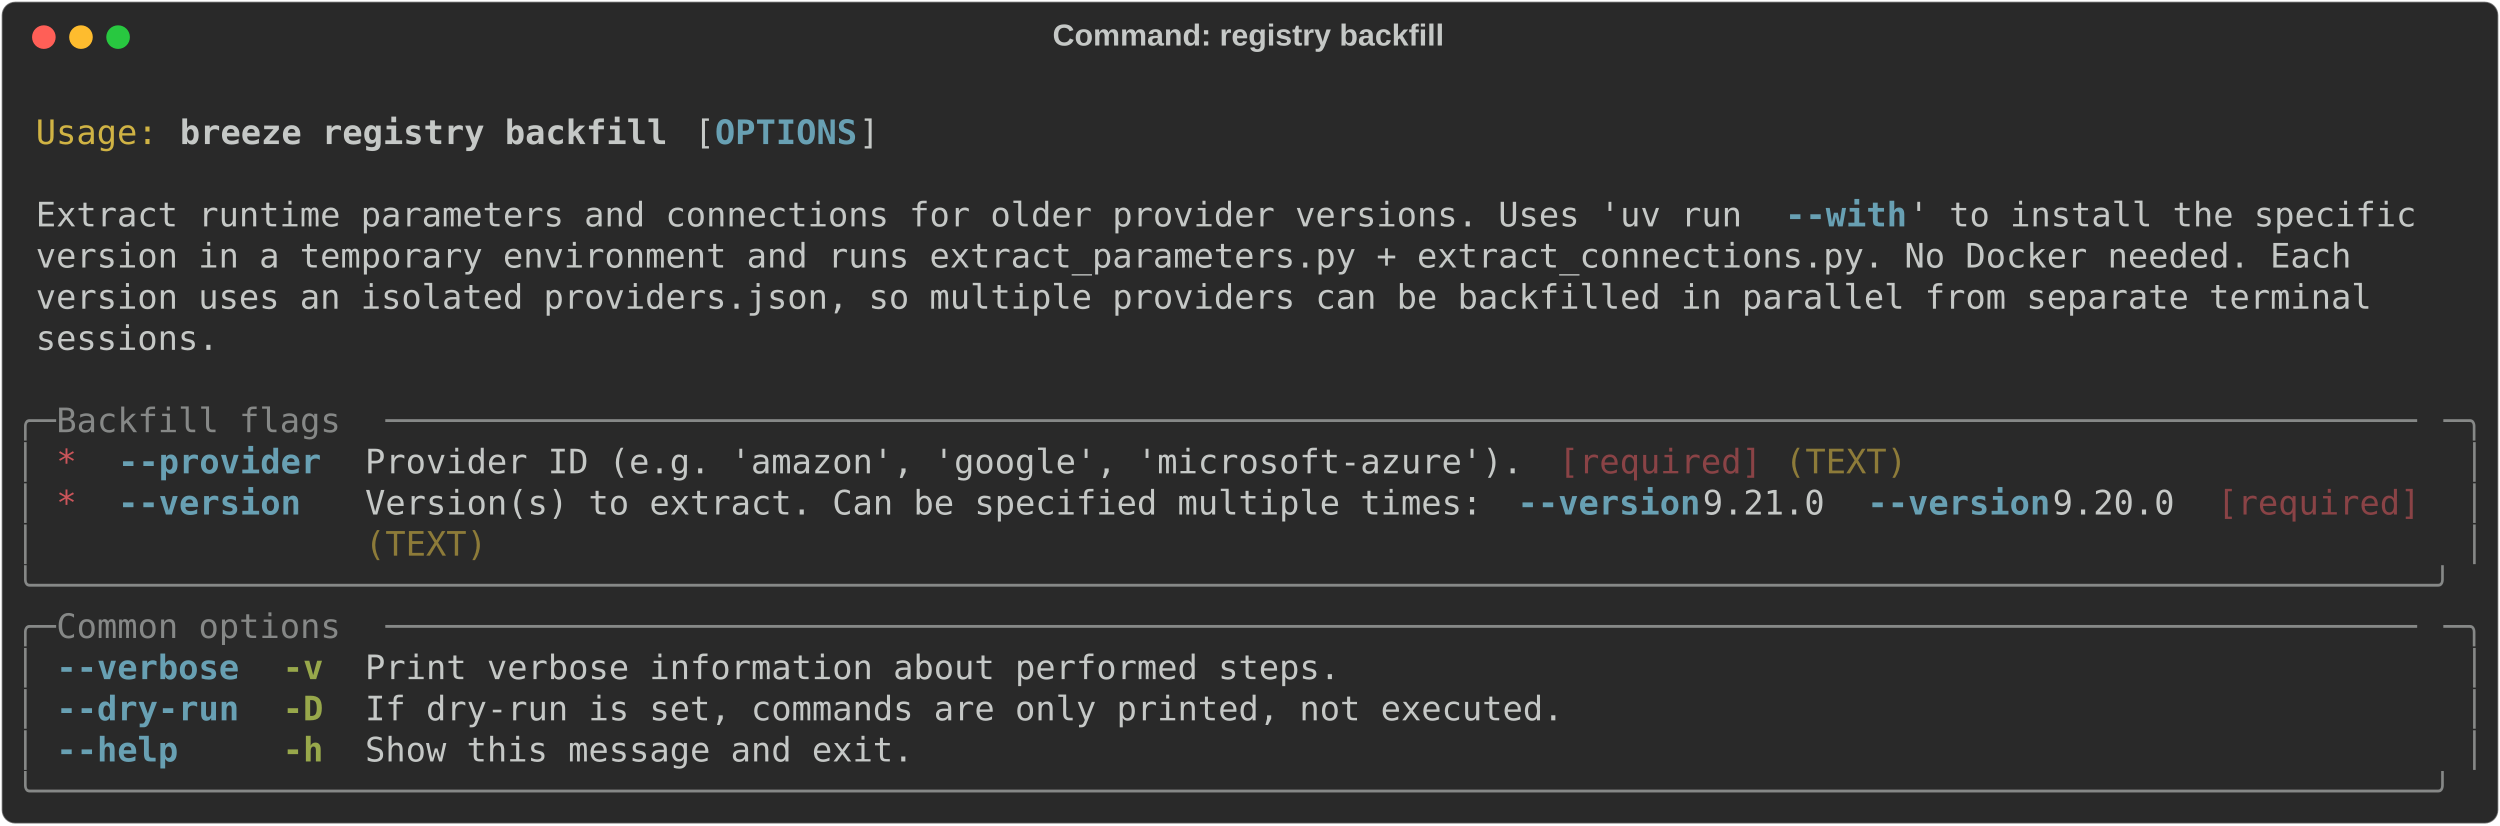
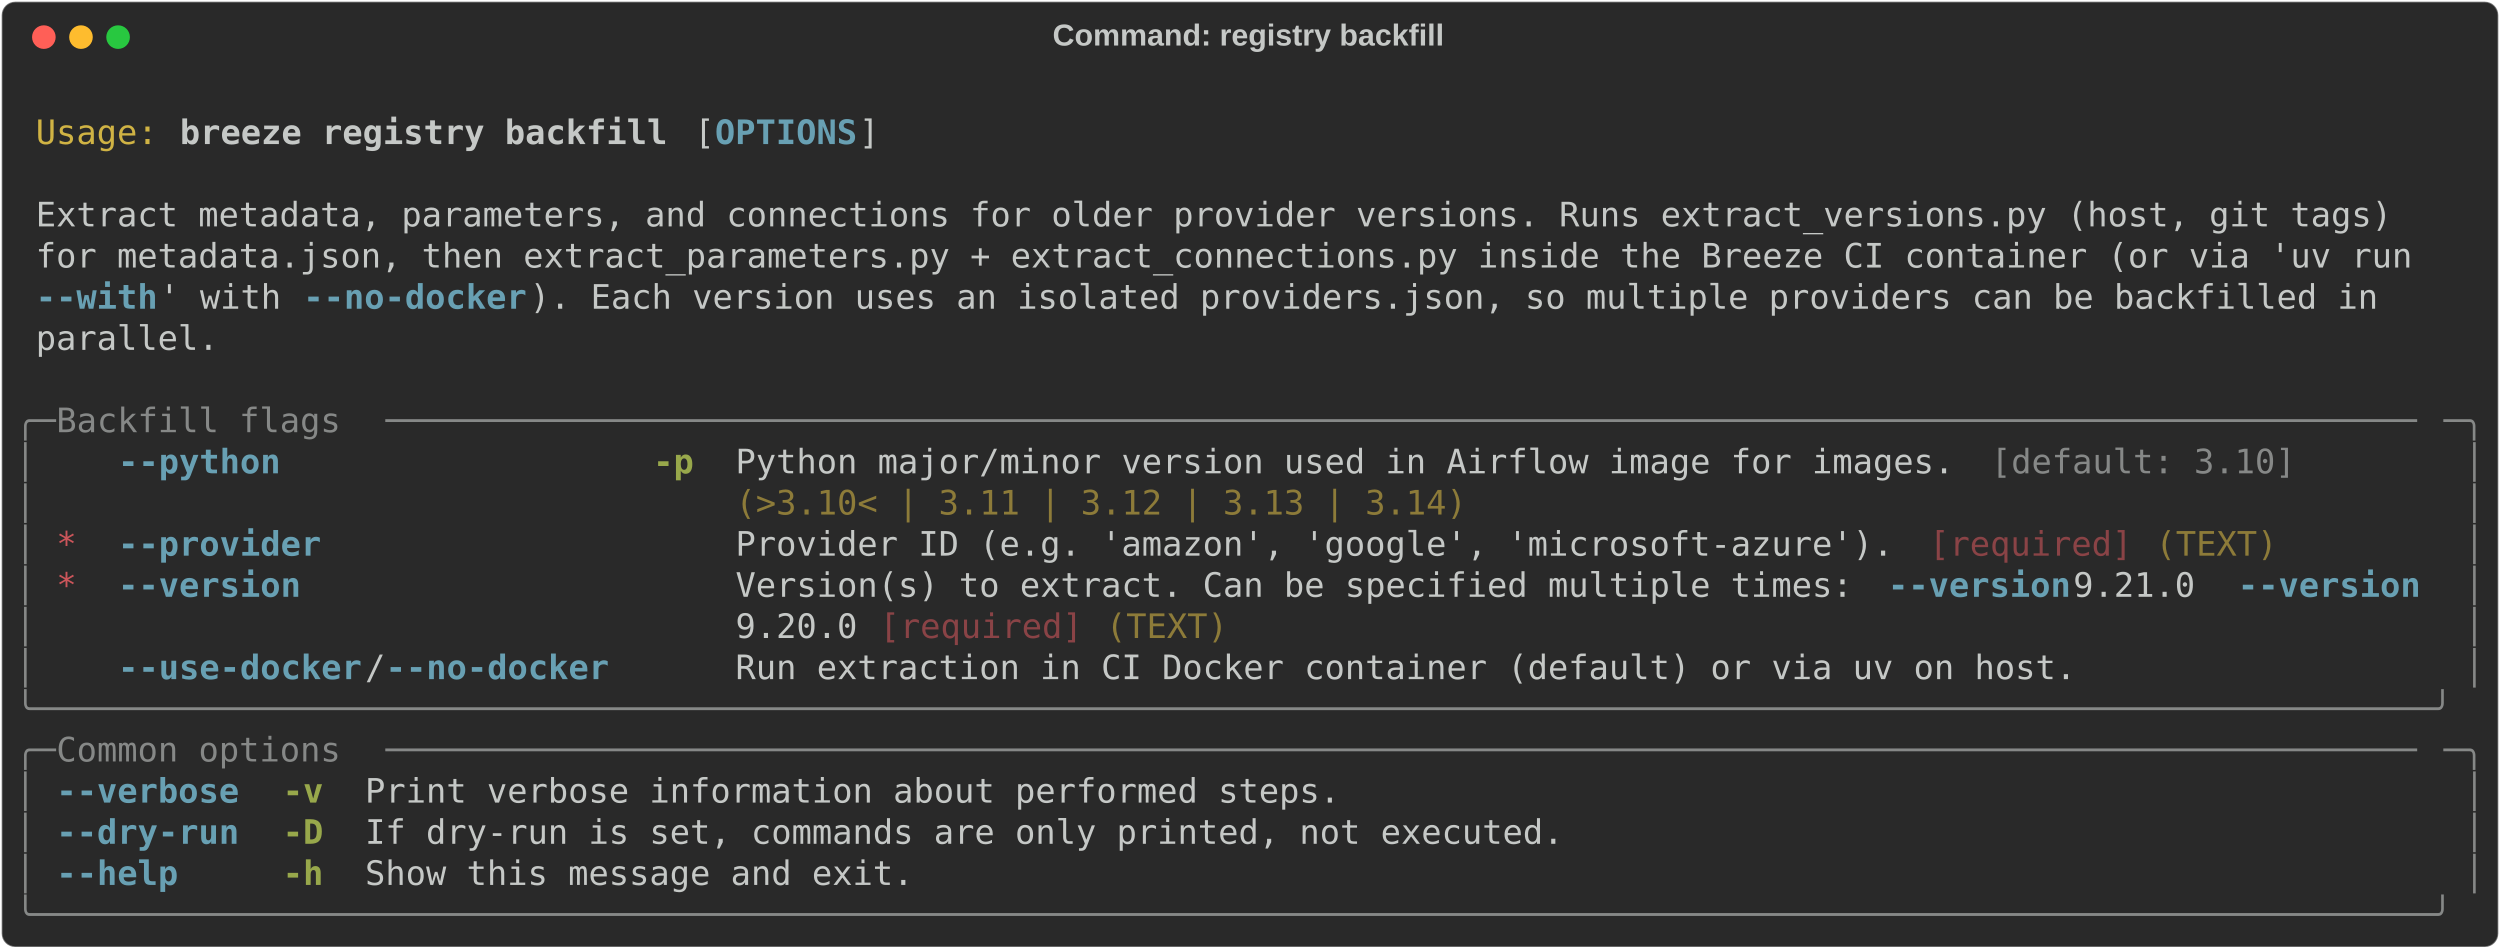
- <svg xmlns="http://www.w3.org/2000/svg" class="rich-terminal" viewBox="0 0 1482 489.2">
+ <svg xmlns="http://www.w3.org/2000/svg" class="rich-terminal" viewBox="0 0 1482 562.4">
  <style>

    @font-face {
        font-family: "Fira Code";
        src: local("FiraCode-Regular"),
                url("https://cdnjs.cloudflare.com/ajax/libs/firacode/6.2.0/woff2/FiraCode-Regular.woff2") format("woff2"),
                url("https://cdnjs.cloudflare.com/ajax/libs/firacode/6.2.0/woff/FiraCode-Regular.woff") format("woff");
        font-style: normal;
        font-weight: 400;
    }
    @font-face {
        font-family: "Fira Code";
        src: local("FiraCode-Bold"),
                url("https://cdnjs.cloudflare.com/ajax/libs/firacode/6.2.0/woff2/FiraCode-Bold.woff2") format("woff2"),
                url("https://cdnjs.cloudflare.com/ajax/libs/firacode/6.2.0/woff/FiraCode-Bold.woff") format("woff");
        font-style: bold;
        font-weight: 700;
    }

    .breeze-registry-backfill-matrix {
        font-family: Fira Code, monospace;
        font-size: 20px;
        line-height: 24.4px;
        font-variant-east-asian: full-width;
    }

    .breeze-registry-backfill-title {
        font-size: 18px;
        font-weight: bold;
        font-family: arial;
    }

    .breeze-registry-backfill-r1 { fill: #c5c8c6 }
.breeze-registry-backfill-r2 { fill: #d0b344 }
.breeze-registry-backfill-r3 { fill: #c5c8c6;font-weight: bold }
.breeze-registry-backfill-r4 { fill: #68a0b3;font-weight: bold }
.breeze-registry-backfill-r5 { fill: #868887 }
- .breeze-registry-backfill-r6 { fill: #cc555a }
- .breeze-registry-backfill-r7 { fill: #8a4346 }
- .breeze-registry-backfill-r8 { fill: #8d7b39 }
- .breeze-registry-backfill-r9 { fill: #98a84b;font-weight: bold }
+ .breeze-registry-backfill-r6 { fill: #98a84b;font-weight: bold }
+ .breeze-registry-backfill-r7 { fill: #8d7b39 }
+ .breeze-registry-backfill-r8 { fill: #cc555a }
+ .breeze-registry-backfill-r9 { fill: #8a4346 }
    </style>
  <defs>
    <clipPath id="breeze-registry-backfill-clip-terminal">
-       <rect x="0" y="0" width="1463.0" height="438.2" />
+       <rect x="0" y="0" width="1463.0" height="511.4" />
    </clipPath>
    <clipPath id="breeze-registry-backfill-line-0">
      <rect x="0" y="1.5" width="1464" height="24.65" />
    </clipPath>
    <clipPath id="breeze-registry-backfill-line-1">
      <rect x="0" y="25.9" width="1464" height="24.65" />
    </clipPath>
    <clipPath id="breeze-registry-backfill-line-2">
      <rect x="0" y="50.3" width="1464" height="24.65" />
    </clipPath>
    <clipPath id="breeze-registry-backfill-line-3">
      <rect x="0" y="74.7" width="1464" height="24.65" />
    </clipPath>
    <clipPath id="breeze-registry-backfill-line-4">
      <rect x="0" y="99.1" width="1464" height="24.65" />
    </clipPath>
    <clipPath id="breeze-registry-backfill-line-5">
      <rect x="0" y="123.5" width="1464" height="24.65" />
    </clipPath>
    <clipPath id="breeze-registry-backfill-line-6">
      <rect x="0" y="147.9" width="1464" height="24.65" />
    </clipPath>
    <clipPath id="breeze-registry-backfill-line-7">
      <rect x="0" y="172.3" width="1464" height="24.65" />
    </clipPath>
    <clipPath id="breeze-registry-backfill-line-8">
      <rect x="0" y="196.7" width="1464" height="24.65" />
    </clipPath>
    <clipPath id="breeze-registry-backfill-line-9">
      <rect x="0" y="221.1" width="1464" height="24.65" />
    </clipPath>
    <clipPath id="breeze-registry-backfill-line-10">
      <rect x="0" y="245.5" width="1464" height="24.65" />
    </clipPath>
    <clipPath id="breeze-registry-backfill-line-11">
      <rect x="0" y="269.9" width="1464" height="24.65" />
    </clipPath>
    <clipPath id="breeze-registry-backfill-line-12">
      <rect x="0" y="294.3" width="1464" height="24.65" />
    </clipPath>
    <clipPath id="breeze-registry-backfill-line-13">
      <rect x="0" y="318.7" width="1464" height="24.65" />
    </clipPath>
    <clipPath id="breeze-registry-backfill-line-14">
      <rect x="0" y="343.1" width="1464" height="24.65" />
    </clipPath>
    <clipPath id="breeze-registry-backfill-line-15">
      <rect x="0" y="367.5" width="1464" height="24.65" />
    </clipPath>
    <clipPath id="breeze-registry-backfill-line-16">
      <rect x="0" y="391.9" width="1464" height="24.65" />
    </clipPath>
+     <clipPath id="breeze-registry-backfill-line-17">
+       <rect x="0" y="416.3" width="1464" height="24.65" />
+     </clipPath>
+     <clipPath id="breeze-registry-backfill-line-18">
+       <rect x="0" y="440.7" width="1464" height="24.65" />
+     </clipPath>
+     <clipPath id="breeze-registry-backfill-line-19">
+       <rect x="0" y="465.1" width="1464" height="24.65" />
+     </clipPath>
  </defs>
-   <rect fill="#292929" stroke="rgba(255,255,255,0.35)" stroke-width="1" x="1" y="1" width="1480" height="487.2" rx="8" />
+   <rect fill="#292929" stroke="rgba(255,255,255,0.35)" stroke-width="1" x="1" y="1" width="1480" height="560.4" rx="8" />
  <text class="breeze-registry-backfill-title" fill="#c5c8c6" text-anchor="middle" x="740" y="27">Command: registry backfill</text>
  <g transform="translate(26,22)">
    <circle cx="0" cy="0" r="7" fill="#ff5f57" />
    <circle cx="22" cy="0" r="7" fill="#febc2e" />
    <circle cx="44" cy="0" r="7" fill="#28c840" />
  </g>
  <g transform="translate(9, 41)" clip-path="url(#breeze-registry-backfill-clip-terminal)">
    <g class="breeze-registry-backfill-matrix">
      <text class="breeze-registry-backfill-r1" x="1464" y="20" textLength="12.2" clip-path="url(#breeze-registry-backfill-line-0)">
</text>
      <text class="breeze-registry-backfill-r2" x="12.2" y="44.4" textLength="73.2" clip-path="url(#breeze-registry-backfill-line-1)">Usage:</text>
      <text class="breeze-registry-backfill-r3" x="97.6" y="44.4" textLength="292.8" clip-path="url(#breeze-registry-backfill-line-1)">breeze registry backfill</text>
      <text class="breeze-registry-backfill-r1" x="402.6" y="44.4" textLength="12.2" clip-path="url(#breeze-registry-backfill-line-1)">[</text>
      <text class="breeze-registry-backfill-r4" x="414.8" y="44.4" textLength="85.4" clip-path="url(#breeze-registry-backfill-line-1)">OPTIONS</text>
      <text class="breeze-registry-backfill-r1" x="500.2" y="44.4" textLength="12.2" clip-path="url(#breeze-registry-backfill-line-1)">]</text>
      <text class="breeze-registry-backfill-r1" x="1464" y="44.4" textLength="12.2" clip-path="url(#breeze-registry-backfill-line-1)">
</text>
      <text class="breeze-registry-backfill-r1" x="1464" y="68.8" textLength="12.2" clip-path="url(#breeze-registry-backfill-line-2)">
</text>
-       <text class="breeze-registry-backfill-r1" x="12.2" y="93.2" textLength="1037" clip-path="url(#breeze-registry-backfill-line-3)">Extract runtime parameters and connections for older provider versions. Uses 'uv run </text>
-       <text class="breeze-registry-backfill-r4" x="1049.2" y="93.2" textLength="73.2" clip-path="url(#breeze-registry-backfill-line-3)">--with</text>
-       <text class="breeze-registry-backfill-r1" x="1122.4" y="93.2" textLength="317.2" clip-path="url(#breeze-registry-backfill-line-3)">' to install the specific </text>
+       <text class="breeze-registry-backfill-r1" x="12.2" y="93.2" textLength="1427.4" clip-path="url(#breeze-registry-backfill-line-3)">Extract metadata, parameters, and connections for older provider versions. Runs extract_versions.py (host, git tags) </text>
      <text class="breeze-registry-backfill-r1" x="1464" y="93.2" textLength="12.2" clip-path="url(#breeze-registry-backfill-line-3)">
</text>
-       <text class="breeze-registry-backfill-r1" x="12.2" y="117.6" textLength="1403" clip-path="url(#breeze-registry-backfill-line-4)">version in a temporary environment and runs extract_parameters.py + extract_connections.py. No Docker needed. Each </text>
+       <text class="breeze-registry-backfill-r1" x="12.2" y="117.6" textLength="1439.6" clip-path="url(#breeze-registry-backfill-line-4)">for metadata.json, then extract_parameters.py + extract_connections.py inside the Breeze CI container (or via 'uv run </text>
      <text class="breeze-registry-backfill-r1" x="1464" y="117.6" textLength="12.2" clip-path="url(#breeze-registry-backfill-line-4)">
</text>
-       <text class="breeze-registry-backfill-r1" x="12.2" y="142" textLength="1415.2" clip-path="url(#breeze-registry-backfill-line-5)">version uses an isolated providers.json, so multiple providers can be backfilled in parallel from separate terminal </text>
+       <text class="breeze-registry-backfill-r4" x="12.2" y="142" textLength="73.2" clip-path="url(#breeze-registry-backfill-line-5)">--with</text>
+       <text class="breeze-registry-backfill-r1" x="85.4" y="142" textLength="85.4" clip-path="url(#breeze-registry-backfill-line-5)">' with </text>
+       <text class="breeze-registry-backfill-r4" x="170.8" y="142" textLength="134.2" clip-path="url(#breeze-registry-backfill-line-5)">--no-docker</text>
+       <text class="breeze-registry-backfill-r1" x="305" y="142" textLength="1122.4" clip-path="url(#breeze-registry-backfill-line-5)">). Each version uses an isolated providers.json, so multiple providers can be backfilled in </text>
      <text class="breeze-registry-backfill-r1" x="1464" y="142" textLength="12.2" clip-path="url(#breeze-registry-backfill-line-5)">
</text>
-       <text class="breeze-registry-backfill-r1" x="12.2" y="166.4" textLength="109.8" clip-path="url(#breeze-registry-backfill-line-6)">sessions.</text>
+       <text class="breeze-registry-backfill-r1" x="12.2" y="166.4" textLength="109.8" clip-path="url(#breeze-registry-backfill-line-6)">parallel.</text>
      <text class="breeze-registry-backfill-r1" x="1464" y="166.4" textLength="12.2" clip-path="url(#breeze-registry-backfill-line-6)">
</text>
      <text class="breeze-registry-backfill-r1" x="1464" y="190.8" textLength="12.2" clip-path="url(#breeze-registry-backfill-line-7)">
</text>
      <text class="breeze-registry-backfill-r5" x="0" y="215.2" textLength="24.4" clip-path="url(#breeze-registry-backfill-line-8)">╭─</text>
      <text class="breeze-registry-backfill-r5" x="24.4" y="215.2" textLength="195.2" clip-path="url(#breeze-registry-backfill-line-8)"> Backfill flags </text>
      <text class="breeze-registry-backfill-r5" x="219.6" y="215.2" textLength="1220" clip-path="url(#breeze-registry-backfill-line-8)">────────────────────────────────────────────────────────────────────────────────────────────────────</text>
      <text class="breeze-registry-backfill-r5" x="1439.6" y="215.2" textLength="24.4" clip-path="url(#breeze-registry-backfill-line-8)">─╮</text>
      <text class="breeze-registry-backfill-r1" x="1464" y="215.2" textLength="12.2" clip-path="url(#breeze-registry-backfill-line-8)">
</text>
      <text class="breeze-registry-backfill-r5" x="0" y="239.6" textLength="12.2" clip-path="url(#breeze-registry-backfill-line-9)">│</text>
-       <text class="breeze-registry-backfill-r6" x="24.4" y="239.6" textLength="12.2" clip-path="url(#breeze-registry-backfill-line-9)">*</text>
-       <text class="breeze-registry-backfill-r4" x="61" y="239.6" textLength="122" clip-path="url(#breeze-registry-backfill-line-9)">--provider</text>
-       <text class="breeze-registry-backfill-r1" x="207.4" y="239.6" textLength="707.6" clip-path="url(#breeze-registry-backfill-line-9)">Provider ID (e.g. 'amazon', 'google', 'microsoft-azure'). </text>
-       <text class="breeze-registry-backfill-r7" x="915" y="239.6" textLength="122" clip-path="url(#breeze-registry-backfill-line-9)">[required]</text>
-       <text class="breeze-registry-backfill-r8" x="1049.2" y="239.6" textLength="73.2" clip-path="url(#breeze-registry-backfill-line-9)">(TEXT)</text>
+       <text class="breeze-registry-backfill-r4" x="61" y="239.6" textLength="292.8" clip-path="url(#breeze-registry-backfill-line-9)">--python                </text>
+       <text class="breeze-registry-backfill-r6" x="378.2" y="239.6" textLength="24.4" clip-path="url(#breeze-registry-backfill-line-9)">-p</text>
+       <text class="breeze-registry-backfill-r1" x="427" y="239.6" textLength="744.2" clip-path="url(#breeze-registry-backfill-line-9)">Python major/minor version used in Airflow image for images. </text>
+       <text class="breeze-registry-backfill-r5" x="1171.2" y="239.6" textLength="183" clip-path="url(#breeze-registry-backfill-line-9)">[default: 3.10]</text>
      <text class="breeze-registry-backfill-r5" x="1451.8" y="239.6" textLength="12.2" clip-path="url(#breeze-registry-backfill-line-9)">│</text>
      <text class="breeze-registry-backfill-r1" x="1464" y="239.6" textLength="12.2" clip-path="url(#breeze-registry-backfill-line-9)">
</text>
      <text class="breeze-registry-backfill-r5" x="0" y="264" textLength="12.2" clip-path="url(#breeze-registry-backfill-line-10)">│</text>
-       <text class="breeze-registry-backfill-r6" x="24.4" y="264" textLength="12.2" clip-path="url(#breeze-registry-backfill-line-10)">*</text>
-       <text class="breeze-registry-backfill-r4" x="61" y="264" textLength="122" clip-path="url(#breeze-registry-backfill-line-10)">--version </text>
-       <text class="breeze-registry-backfill-r1" x="207.4" y="264" textLength="683.2" clip-path="url(#breeze-registry-backfill-line-10)">Version(s) to extract. Can be specified multiple times: </text>
-       <text class="breeze-registry-backfill-r4" x="890.6" y="264" textLength="109.8" clip-path="url(#breeze-registry-backfill-line-10)">--version</text>
-       <text class="breeze-registry-backfill-r1" x="1000.4" y="264" textLength="97.6" clip-path="url(#breeze-registry-backfill-line-10)"> 9.21.0 </text>
-       <text class="breeze-registry-backfill-r4" x="1098" y="264" textLength="109.8" clip-path="url(#breeze-registry-backfill-line-10)">--version</text>
-       <text class="breeze-registry-backfill-r1" x="1207.8" y="264" textLength="97.6" clip-path="url(#breeze-registry-backfill-line-10)"> 9.20.0 </text>
-       <text class="breeze-registry-backfill-r7" x="1305.4" y="264" textLength="122" clip-path="url(#breeze-registry-backfill-line-10)">[required]</text>
+       <text class="breeze-registry-backfill-r7" x="427" y="264" textLength="439.2" clip-path="url(#breeze-registry-backfill-line-10)">(&gt;3.10&lt; | 3.11 | 3.12 | 3.13 | 3.14)</text>
      <text class="breeze-registry-backfill-r5" x="1451.8" y="264" textLength="12.2" clip-path="url(#breeze-registry-backfill-line-10)">│</text>
      <text class="breeze-registry-backfill-r1" x="1464" y="264" textLength="12.2" clip-path="url(#breeze-registry-backfill-line-10)">
</text>
      <text class="breeze-registry-backfill-r5" x="0" y="288.4" textLength="12.2" clip-path="url(#breeze-registry-backfill-line-11)">│</text>
-       <text class="breeze-registry-backfill-r8" x="207.4" y="288.4" textLength="73.2" clip-path="url(#breeze-registry-backfill-line-11)">(TEXT)</text>
+       <text class="breeze-registry-backfill-r8" x="24.4" y="288.4" textLength="12.2" clip-path="url(#breeze-registry-backfill-line-11)">*</text>
+       <text class="breeze-registry-backfill-r4" x="61" y="288.4" textLength="292.8" clip-path="url(#breeze-registry-backfill-line-11)">--provider              </text>
+       <text class="breeze-registry-backfill-r1" x="427" y="288.4" textLength="707.6" clip-path="url(#breeze-registry-backfill-line-11)">Provider ID (e.g. 'amazon', 'google', 'microsoft-azure'). </text>
+       <text class="breeze-registry-backfill-r9" x="1134.6" y="288.4" textLength="122" clip-path="url(#breeze-registry-backfill-line-11)">[required]</text>
+       <text class="breeze-registry-backfill-r7" x="1268.8" y="288.4" textLength="73.2" clip-path="url(#breeze-registry-backfill-line-11)">(TEXT)</text>
      <text class="breeze-registry-backfill-r5" x="1451.8" y="288.4" textLength="12.2" clip-path="url(#breeze-registry-backfill-line-11)">│</text>
      <text class="breeze-registry-backfill-r1" x="1464" y="288.4" textLength="12.2" clip-path="url(#breeze-registry-backfill-line-11)">
</text>
-       <text class="breeze-registry-backfill-r5" x="0" y="312.8" textLength="1464" clip-path="url(#breeze-registry-backfill-line-12)">╰──────────────────────────────────────────────────────────────────────────────────────────────────────────────────────╯</text>
+       <text class="breeze-registry-backfill-r5" x="0" y="312.8" textLength="12.2" clip-path="url(#breeze-registry-backfill-line-12)">│</text>
+       <text class="breeze-registry-backfill-r8" x="24.4" y="312.8" textLength="12.2" clip-path="url(#breeze-registry-backfill-line-12)">*</text>
+       <text class="breeze-registry-backfill-r4" x="61" y="312.8" textLength="292.8" clip-path="url(#breeze-registry-backfill-line-12)">--version               </text>
+       <text class="breeze-registry-backfill-r1" x="427" y="312.8" textLength="683.2" clip-path="url(#breeze-registry-backfill-line-12)">Version(s) to extract. Can be specified multiple times: </text>
+       <text class="breeze-registry-backfill-r4" x="1110.2" y="312.8" textLength="109.8" clip-path="url(#breeze-registry-backfill-line-12)">--version</text>
+       <text class="breeze-registry-backfill-r1" x="1220" y="312.8" textLength="97.6" clip-path="url(#breeze-registry-backfill-line-12)"> 9.21.0 </text>
+       <text class="breeze-registry-backfill-r4" x="1317.6" y="312.8" textLength="109.8" clip-path="url(#breeze-registry-backfill-line-12)">--version</text>
+       <text class="breeze-registry-backfill-r5" x="1451.8" y="312.8" textLength="12.2" clip-path="url(#breeze-registry-backfill-line-12)">│</text>
      <text class="breeze-registry-backfill-r1" x="1464" y="312.8" textLength="12.2" clip-path="url(#breeze-registry-backfill-line-12)">
</text>
-       <text class="breeze-registry-backfill-r5" x="0" y="337.2" textLength="24.4" clip-path="url(#breeze-registry-backfill-line-13)">╭─</text>
-       <text class="breeze-registry-backfill-r5" x="24.4" y="337.2" textLength="195.2" clip-path="url(#breeze-registry-backfill-line-13)"> Common options </text>
-       <text class="breeze-registry-backfill-r5" x="219.6" y="337.2" textLength="1220" clip-path="url(#breeze-registry-backfill-line-13)">────────────────────────────────────────────────────────────────────────────────────────────────────</text>
-       <text class="breeze-registry-backfill-r5" x="1439.6" y="337.2" textLength="24.4" clip-path="url(#breeze-registry-backfill-line-13)">─╮</text>
+       <text class="breeze-registry-backfill-r5" x="0" y="337.2" textLength="12.2" clip-path="url(#breeze-registry-backfill-line-13)">│</text>
+       <text class="breeze-registry-backfill-r1" x="427" y="337.2" textLength="85.4" clip-path="url(#breeze-registry-backfill-line-13)">9.20.0 </text>
+       <text class="breeze-registry-backfill-r9" x="512.4" y="337.2" textLength="122" clip-path="url(#breeze-registry-backfill-line-13)">[required]</text>
+       <text class="breeze-registry-backfill-r7" x="646.6" y="337.2" textLength="73.2" clip-path="url(#breeze-registry-backfill-line-13)">(TEXT)</text>
+       <text class="breeze-registry-backfill-r5" x="1451.8" y="337.2" textLength="12.2" clip-path="url(#breeze-registry-backfill-line-13)">│</text>
      <text class="breeze-registry-backfill-r1" x="1464" y="337.2" textLength="12.2" clip-path="url(#breeze-registry-backfill-line-13)">
</text>
      <text class="breeze-registry-backfill-r5" x="0" y="361.6" textLength="12.2" clip-path="url(#breeze-registry-backfill-line-14)">│</text>
-       <text class="breeze-registry-backfill-r4" x="24.4" y="361.6" textLength="109.8" clip-path="url(#breeze-registry-backfill-line-14)">--verbose</text>
-       <text class="breeze-registry-backfill-r9" x="158.6" y="361.6" textLength="24.4" clip-path="url(#breeze-registry-backfill-line-14)">-v</text>
-       <text class="breeze-registry-backfill-r1" x="207.4" y="361.6" textLength="585.6" clip-path="url(#breeze-registry-backfill-line-14)">Print verbose information about performed steps.</text>
+       <text class="breeze-registry-backfill-r4" x="61" y="361.6" textLength="146.4" clip-path="url(#breeze-registry-backfill-line-14)">--use-docker</text>
+       <text class="breeze-registry-backfill-r1" x="207.4" y="361.6" textLength="12.2" clip-path="url(#breeze-registry-backfill-line-14)">/</text>
+       <text class="breeze-registry-backfill-r4" x="219.6" y="361.6" textLength="134.2" clip-path="url(#breeze-registry-backfill-line-14)">--no-docker</text>
+       <text class="breeze-registry-backfill-r1" x="427" y="361.6" textLength="805.2" clip-path="url(#breeze-registry-backfill-line-14)">Run extraction in CI Docker container (default) or via uv on host.</text>
      <text class="breeze-registry-backfill-r5" x="1451.8" y="361.6" textLength="12.2" clip-path="url(#breeze-registry-backfill-line-14)">│</text>
      <text class="breeze-registry-backfill-r1" x="1464" y="361.6" textLength="12.2" clip-path="url(#breeze-registry-backfill-line-14)">
</text>
-       <text class="breeze-registry-backfill-r5" x="0" y="386" textLength="12.2" clip-path="url(#breeze-registry-backfill-line-15)">│</text>
-       <text class="breeze-registry-backfill-r4" x="24.4" y="386" textLength="109.8" clip-path="url(#breeze-registry-backfill-line-15)">--dry-run</text>
-       <text class="breeze-registry-backfill-r9" x="158.6" y="386" textLength="24.4" clip-path="url(#breeze-registry-backfill-line-15)">-D</text>
-       <text class="breeze-registry-backfill-r1" x="207.4" y="386" textLength="719.8" clip-path="url(#breeze-registry-backfill-line-15)">If dry-run is set, commands are only printed, not executed.</text>
-       <text class="breeze-registry-backfill-r5" x="1451.8" y="386" textLength="12.2" clip-path="url(#breeze-registry-backfill-line-15)">│</text>
+       <text class="breeze-registry-backfill-r5" x="0" y="386" textLength="1464" clip-path="url(#breeze-registry-backfill-line-15)">╰──────────────────────────────────────────────────────────────────────────────────────────────────────────────────────╯</text>
      <text class="breeze-registry-backfill-r1" x="1464" y="386" textLength="12.2" clip-path="url(#breeze-registry-backfill-line-15)">
</text>
-       <text class="breeze-registry-backfill-r5" x="0" y="410.4" textLength="12.2" clip-path="url(#breeze-registry-backfill-line-16)">│</text>
-       <text class="breeze-registry-backfill-r4" x="24.4" y="410.4" textLength="109.8" clip-path="url(#breeze-registry-backfill-line-16)">--help   </text>
-       <text class="breeze-registry-backfill-r9" x="158.6" y="410.4" textLength="24.4" clip-path="url(#breeze-registry-backfill-line-16)">-h</text>
-       <text class="breeze-registry-backfill-r1" x="207.4" y="410.4" textLength="329.4" clip-path="url(#breeze-registry-backfill-line-16)">Show this message and exit.</text>
-       <text class="breeze-registry-backfill-r5" x="1451.8" y="410.4" textLength="12.2" clip-path="url(#breeze-registry-backfill-line-16)">│</text>
+       <text class="breeze-registry-backfill-r5" x="0" y="410.4" textLength="24.4" clip-path="url(#breeze-registry-backfill-line-16)">╭─</text>
+       <text class="breeze-registry-backfill-r5" x="24.4" y="410.4" textLength="195.2" clip-path="url(#breeze-registry-backfill-line-16)"> Common options </text>
+       <text class="breeze-registry-backfill-r5" x="219.6" y="410.4" textLength="1220" clip-path="url(#breeze-registry-backfill-line-16)">────────────────────────────────────────────────────────────────────────────────────────────────────</text>
+       <text class="breeze-registry-backfill-r5" x="1439.6" y="410.4" textLength="24.4" clip-path="url(#breeze-registry-backfill-line-16)">─╮</text>
      <text class="breeze-registry-backfill-r1" x="1464" y="410.4" textLength="12.2" clip-path="url(#breeze-registry-backfill-line-16)">
</text>
-       <text class="breeze-registry-backfill-r5" x="0" y="434.8" textLength="1464" clip-path="url(#breeze-registry-backfill-line-17)">╰──────────────────────────────────────────────────────────────────────────────────────────────────────────────────────╯</text>
+       <text class="breeze-registry-backfill-r5" x="0" y="434.8" textLength="12.2" clip-path="url(#breeze-registry-backfill-line-17)">│</text>
+       <text class="breeze-registry-backfill-r4" x="24.4" y="434.8" textLength="109.8" clip-path="url(#breeze-registry-backfill-line-17)">--verbose</text>
+       <text class="breeze-registry-backfill-r6" x="158.6" y="434.8" textLength="24.4" clip-path="url(#breeze-registry-backfill-line-17)">-v</text>
+       <text class="breeze-registry-backfill-r1" x="207.4" y="434.8" textLength="585.6" clip-path="url(#breeze-registry-backfill-line-17)">Print verbose information about performed steps.</text>
+       <text class="breeze-registry-backfill-r5" x="1451.8" y="434.8" textLength="12.2" clip-path="url(#breeze-registry-backfill-line-17)">│</text>
      <text class="breeze-registry-backfill-r1" x="1464" y="434.8" textLength="12.2" clip-path="url(#breeze-registry-backfill-line-17)">
+ </text>
+       <text class="breeze-registry-backfill-r5" x="0" y="459.2" textLength="12.2" clip-path="url(#breeze-registry-backfill-line-18)">│</text>
+       <text class="breeze-registry-backfill-r4" x="24.4" y="459.2" textLength="109.8" clip-path="url(#breeze-registry-backfill-line-18)">--dry-run</text>
+       <text class="breeze-registry-backfill-r6" x="158.6" y="459.2" textLength="24.4" clip-path="url(#breeze-registry-backfill-line-18)">-D</text>
+       <text class="breeze-registry-backfill-r1" x="207.4" y="459.2" textLength="719.8" clip-path="url(#breeze-registry-backfill-line-18)">If dry-run is set, commands are only printed, not executed.</text>
+       <text class="breeze-registry-backfill-r5" x="1451.8" y="459.2" textLength="12.2" clip-path="url(#breeze-registry-backfill-line-18)">│</text>
+       <text class="breeze-registry-backfill-r1" x="1464" y="459.2" textLength="12.2" clip-path="url(#breeze-registry-backfill-line-18)">
+ </text>
+       <text class="breeze-registry-backfill-r5" x="0" y="483.6" textLength="12.2" clip-path="url(#breeze-registry-backfill-line-19)">│</text>
+       <text class="breeze-registry-backfill-r4" x="24.4" y="483.6" textLength="109.8" clip-path="url(#breeze-registry-backfill-line-19)">--help   </text>
+       <text class="breeze-registry-backfill-r6" x="158.6" y="483.6" textLength="24.4" clip-path="url(#breeze-registry-backfill-line-19)">-h</text>
+       <text class="breeze-registry-backfill-r1" x="207.4" y="483.6" textLength="329.4" clip-path="url(#breeze-registry-backfill-line-19)">Show this message and exit.</text>
+       <text class="breeze-registry-backfill-r5" x="1451.8" y="483.6" textLength="12.2" clip-path="url(#breeze-registry-backfill-line-19)">│</text>
+       <text class="breeze-registry-backfill-r1" x="1464" y="483.6" textLength="12.2" clip-path="url(#breeze-registry-backfill-line-19)">
+ </text>
+       <text class="breeze-registry-backfill-r5" x="0" y="508" textLength="1464" clip-path="url(#breeze-registry-backfill-line-20)">╰──────────────────────────────────────────────────────────────────────────────────────────────────────────────────────╯</text>
+       <text class="breeze-registry-backfill-r1" x="1464" y="508" textLength="12.2" clip-path="url(#breeze-registry-backfill-line-20)">
</text>
    </g>
  </g>
</svg>
